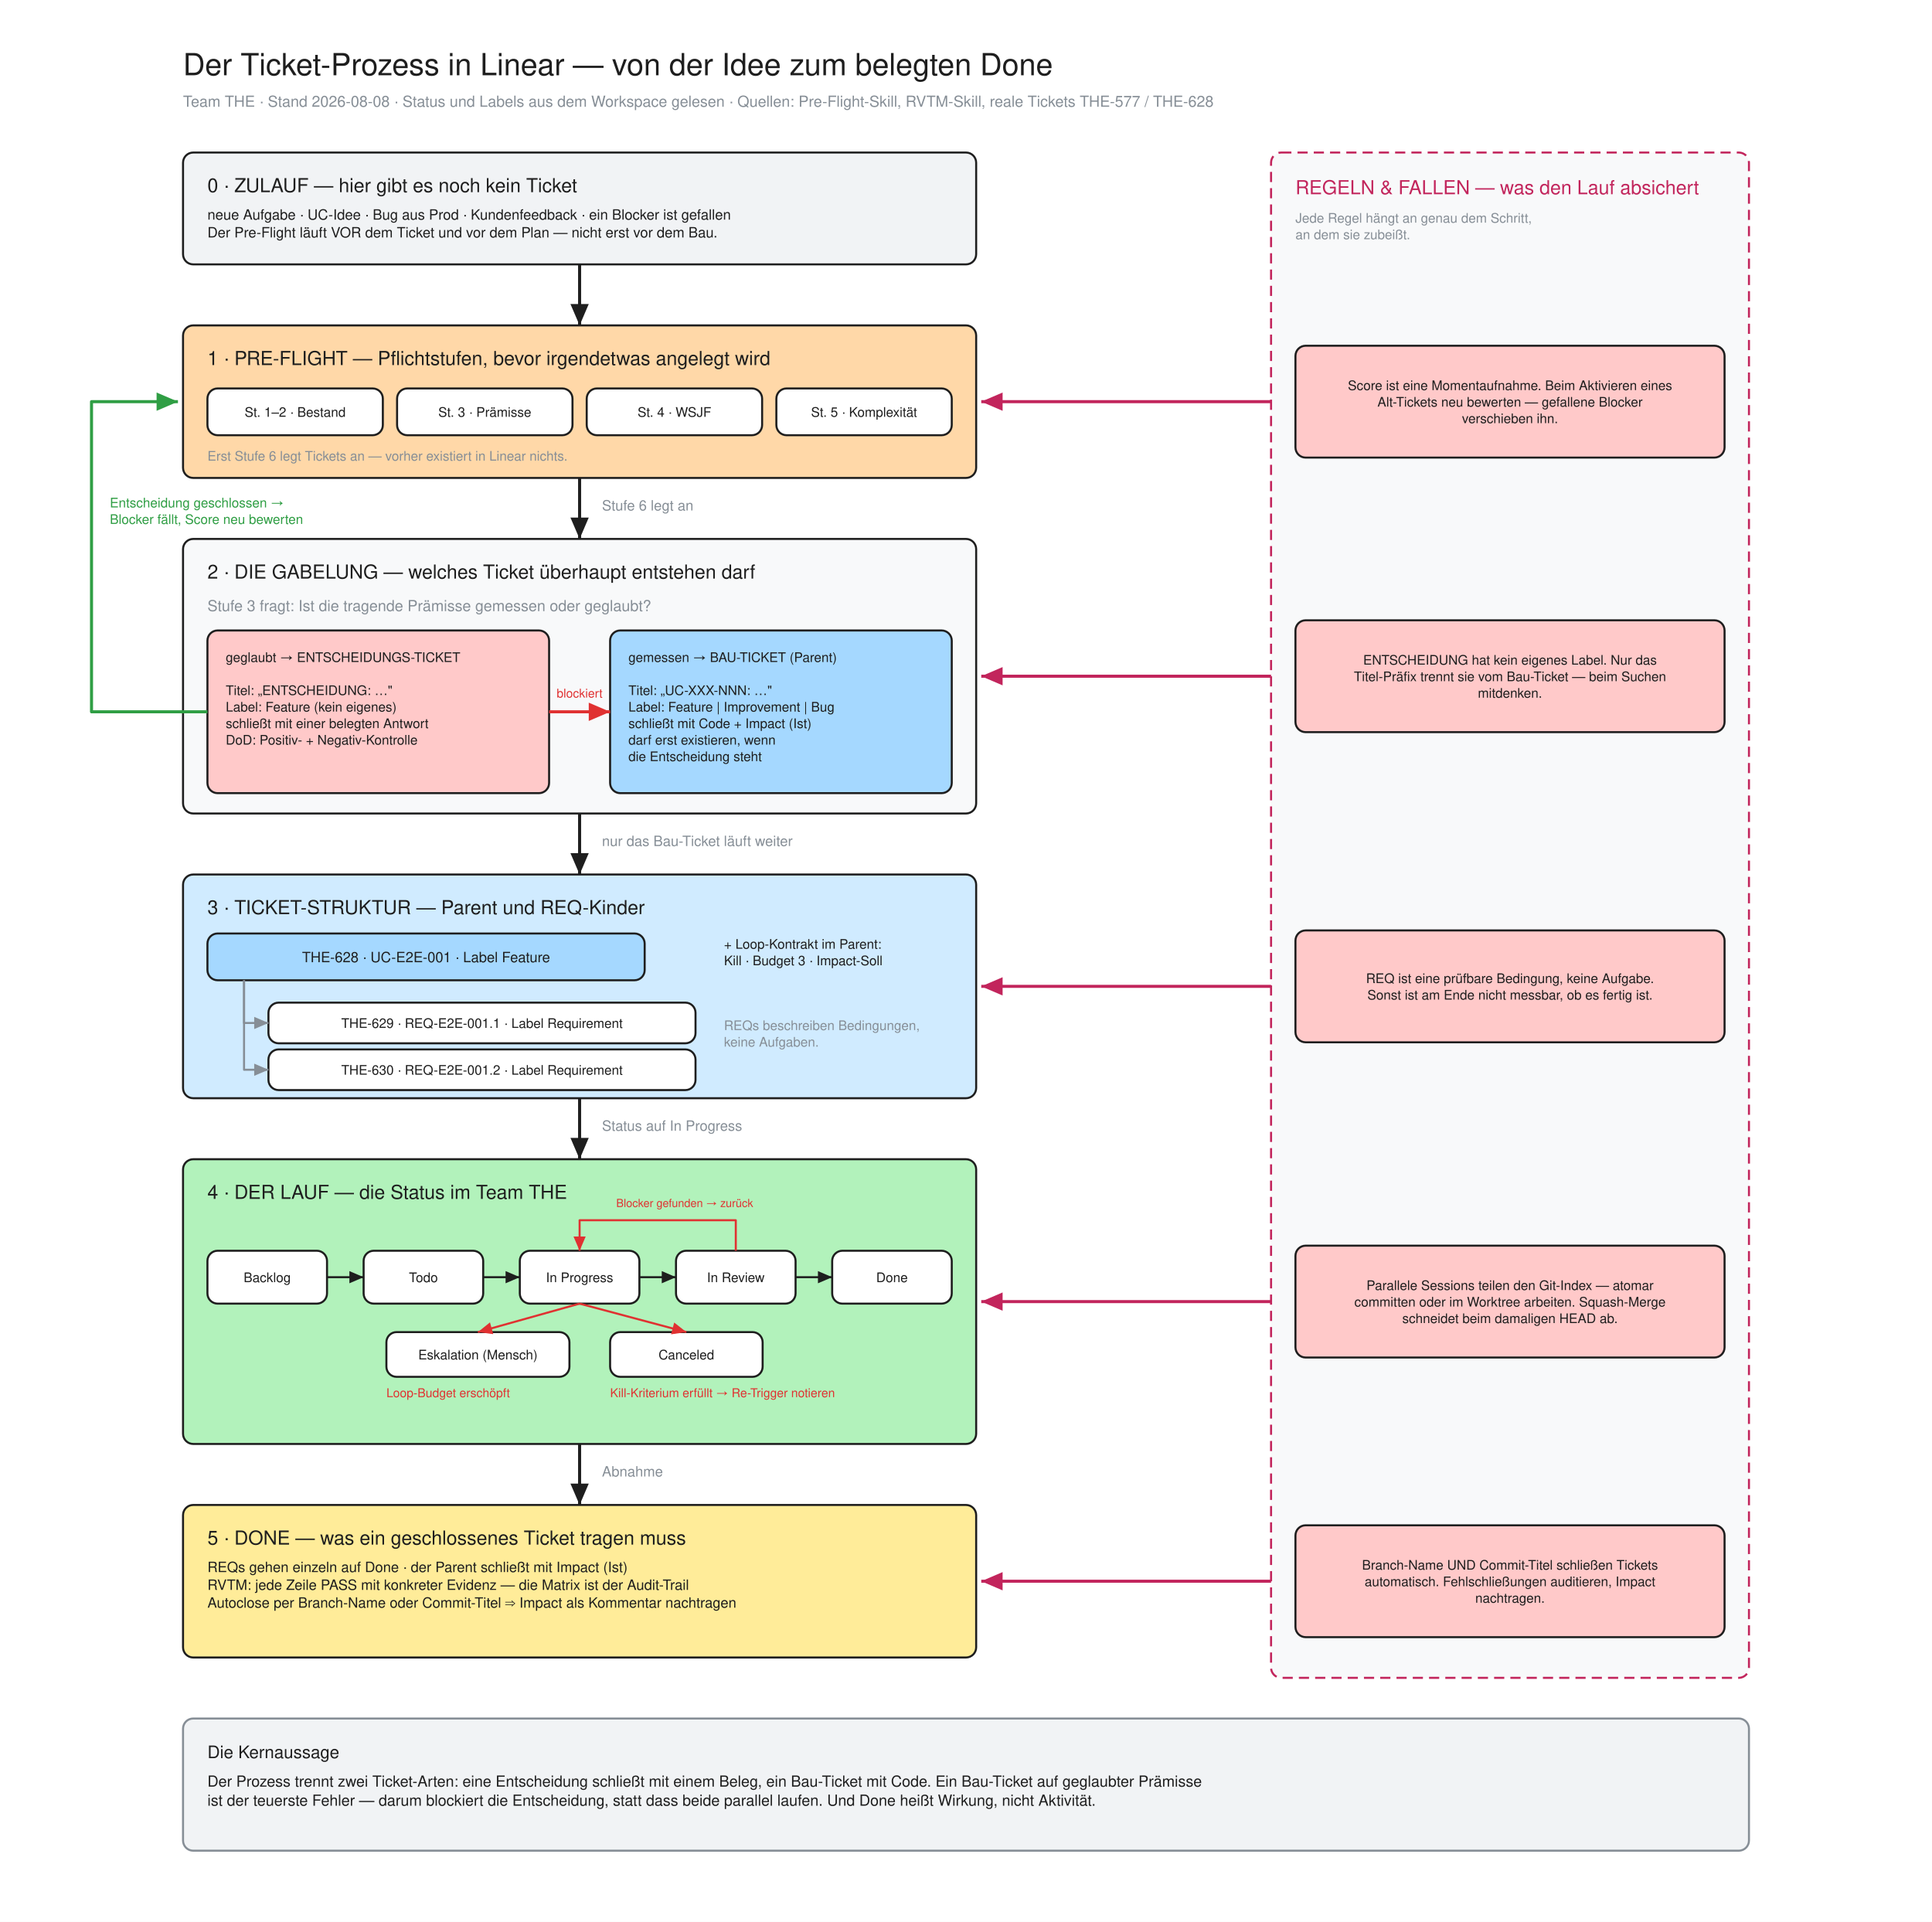
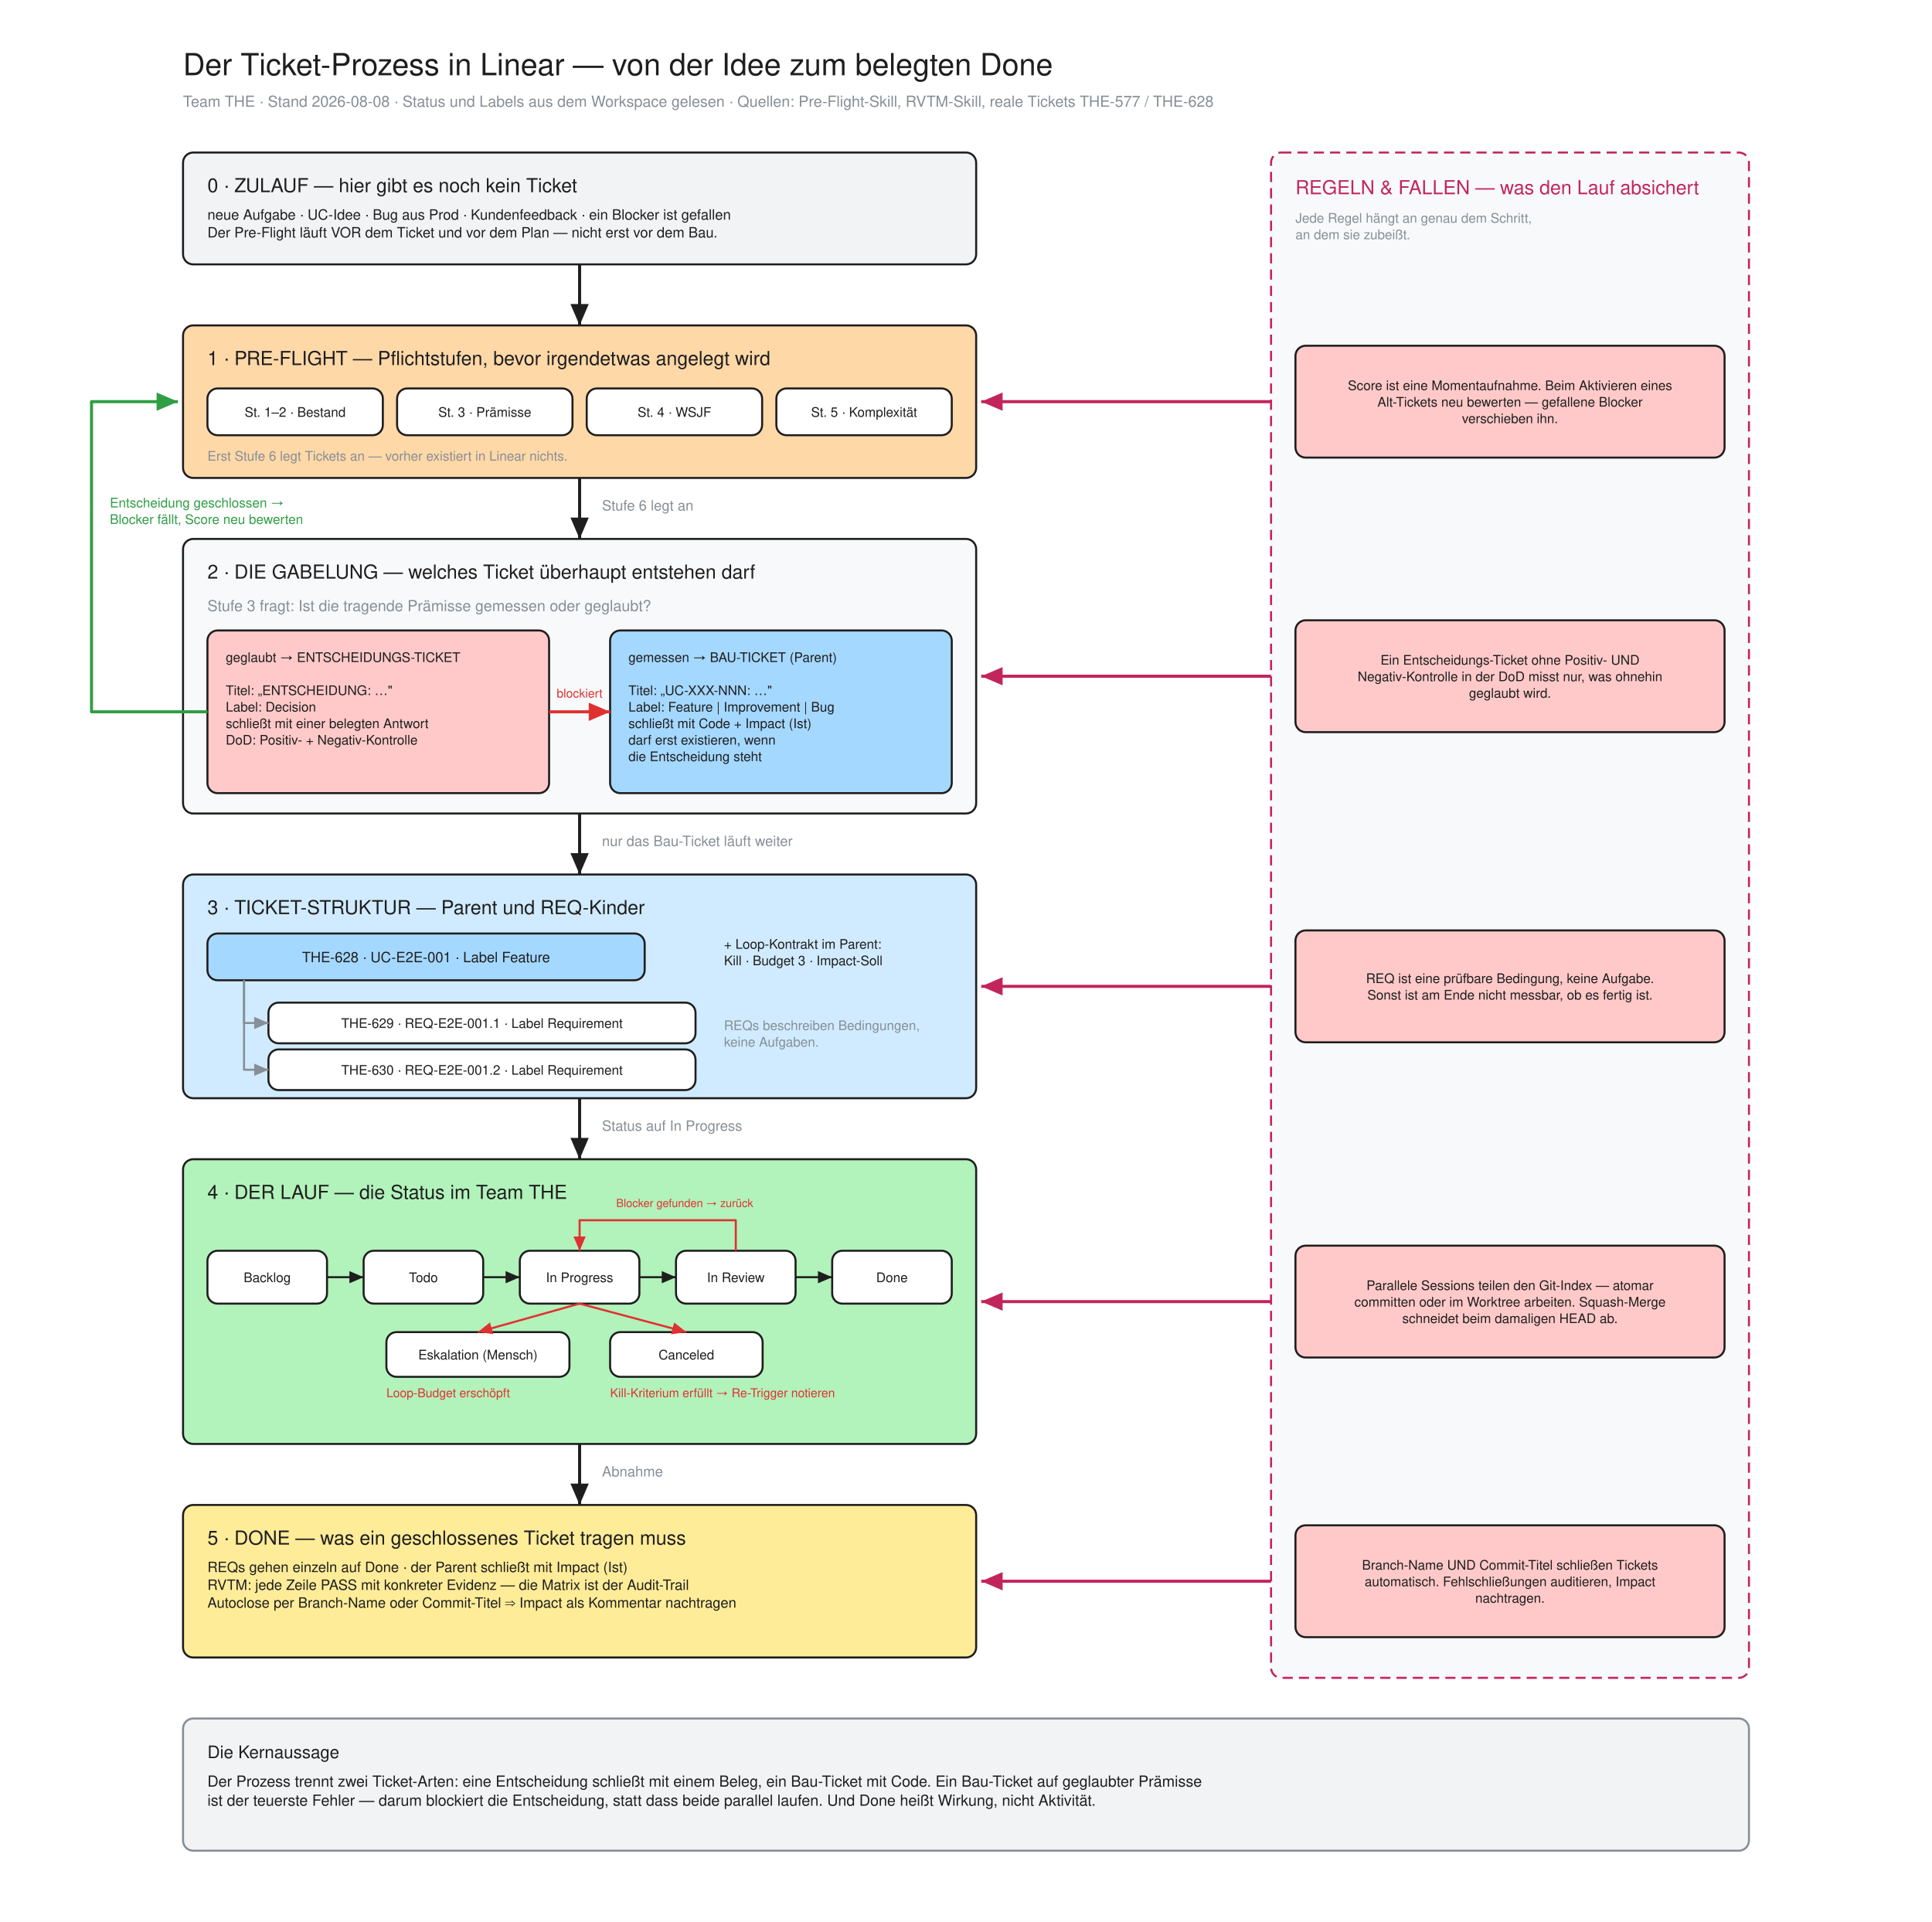
<svg xmlns="http://www.w3.org/2000/svg" width="1900" height="1890" viewBox="0 0 1900 1890" font-family="Segoe UI, Helvetica, sans-serif">
  <rect width="1900" height="1890" fill="#ffffff" />
  <defs>
    <marker id="ahe03131" markerWidth="9" markerHeight="9" refX="7" refY="3" orient="auto">
      <path d="M0,0 L7,3 L0,6 z" fill="#e03131" />
    </marker>
    <marker id="ah868e96" markerWidth="9" markerHeight="9" refX="7" refY="3" orient="auto">
      <path d="M0,0 L7,3 L0,6 z" fill="#868e96" />
    </marker>
    <marker id="ah1e1e1e" markerWidth="9" markerHeight="9" refX="7" refY="3" orient="auto">
      <path d="M0,0 L7,3 L0,6 z" fill="#1e1e1e" />
    </marker>
    <marker id="ahc2255c" markerWidth="9" markerHeight="9" refX="7" refY="3" orient="auto">
      <path d="M0,0 L7,3 L0,6 z" fill="#c2255c" />
    </marker>
    <marker id="ah2f9e44" markerWidth="9" markerHeight="9" refX="7" refY="3" orient="auto">
      <path d="M0,0 L7,3 L0,6 z" fill="#2f9e44" />
    </marker>
  </defs>
  <text x="180" y="74" font-size="30" fill="#1e1e1e" text-anchor="start">Der Ticket-Prozess in Linear — von der Idee zum belegten Done</text>
  <text x="180" y="105" font-size="15" fill="#868e96" text-anchor="start">Team THE · Stand 2026-08-08 · Status und Labels aus dem Workspace gelesen · Quellen: Pre-Flight-Skill, RVTM-Skill, reale Tickets THE-577 / THE-628</text>
  <rect x="180" y="150" width="780" height="110" rx="10" fill="#f1f3f5" stroke="#1e1e1e" stroke-width="2" />
  <text x="204" y="189" font-size="19" fill="#1e1e1e" text-anchor="start">0 · ZULAUF — hier gibt es noch kein Ticket</text>
  <text x="204" y="216" font-size="14" fill="#1e1e1e" text-anchor="start">neue Aufgabe · UC-Idee · Bug aus Prod · Kundenfeedback · ein Blocker ist gefallen</text>
  <text x="204" y="233.5" font-size="14" fill="#1e1e1e" text-anchor="start">Der Pre-Flight läuft VOR dem Ticket und vor dem Plan — nicht erst vor dem Bau.</text>
  <rect x="180" y="320" width="780" height="150" rx="10" fill="#ffd8a8" stroke="#1e1e1e" stroke-width="2" />
  <text x="204" y="359" font-size="19" fill="#1e1e1e" text-anchor="start">1 · PRE-FLIGHT — Pflichtstufen, bevor irgendetwas angelegt wird</text>
  <rect x="204" y="382" width="172.5" height="46" rx="10" fill="#ffffff" stroke="#1e1e1e" stroke-width="2" />
  <text x="290.25" y="409.875" font-size="13" fill="#1e1e1e" text-anchor="middle">St. 1–2 · Bestand</text>
  <rect x="390.5" y="382" width="172.5" height="46" rx="10" fill="#ffffff" stroke="#1e1e1e" stroke-width="2" />
  <text x="476.75" y="409.875" font-size="13" fill="#1e1e1e" text-anchor="middle">St. 3 · Prämisse</text>
  <rect x="577" y="382" width="172.5" height="46" rx="10" fill="#ffffff" stroke="#1e1e1e" stroke-width="2" />
  <text x="663.25" y="409.875" font-size="13" fill="#1e1e1e" text-anchor="middle">St. 4 · WSJF</text>
  <rect x="763.5" y="382" width="172.5" height="46" rx="10" fill="#ffffff" stroke="#1e1e1e" stroke-width="2" />
  <text x="849.75" y="409.875" font-size="13" fill="#1e1e1e" text-anchor="middle">St. 5 · Komplexität</text>
  <text x="204" y="453" font-size="13" fill="#868e96" text-anchor="start">Erst Stufe 6 legt Tickets an — vorher existiert in Linear nichts.</text>
  <rect x="180" y="530" width="780" height="270" rx="10" fill="#f8f9fa" stroke="#1e1e1e" stroke-width="2" />
  <text x="204" y="569" font-size="19" fill="#1e1e1e" text-anchor="start">2 · DIE GABELUNG — welches Ticket überhaupt entstehen darf</text>
  <text x="204" y="601" font-size="15" fill="#868e96" text-anchor="start">Stufe 3 fragt: Ist die tragende Prämisse gemessen oder geglaubt?</text>
  <rect x="204" y="620" width="336" height="160" rx="10" fill="#ffc9c9" stroke="#1e1e1e" stroke-width="2" />
  <text x="222" y="651" font-size="13" fill="#1e1e1e" text-anchor="start">geglaubt →  ENTSCHEIDUNGS-TICKET</text>
  <text x="222" y="667.25" font-size="13" fill="#1e1e1e" text-anchor="start" />
  <text x="222" y="683.5" font-size="13" fill="#1e1e1e" text-anchor="start">Titel: „ENTSCHEIDUNG: …"</text>
-   <text x="222" y="699.75" font-size="13" fill="#1e1e1e" text-anchor="start">Label: Feature (kein eigenes)</text>
+   <text x="222" y="699.75" font-size="13" fill="#1e1e1e" text-anchor="start">Label: Decision</text>
  <text x="222" y="716" font-size="13" fill="#1e1e1e" text-anchor="start">schließt mit einer belegten Antwort</text>
  <text x="222" y="732.25" font-size="13" fill="#1e1e1e" text-anchor="start">DoD: Positiv- + Negativ-Kontrolle</text>
  <rect x="600" y="620" width="336" height="160" rx="10" fill="#a5d8ff" stroke="#1e1e1e" stroke-width="2" />
  <text x="618" y="651" font-size="13" fill="#1e1e1e" text-anchor="start">gemessen →  BAU-TICKET (Parent)</text>
  <text x="618" y="667.25" font-size="13" fill="#1e1e1e" text-anchor="start" />
  <text x="618" y="683.5" font-size="13" fill="#1e1e1e" text-anchor="start">Titel: „UC-XXX-NNN: …"</text>
  <text x="618" y="699.75" font-size="13" fill="#1e1e1e" text-anchor="start">Label: Feature | Improvement | Bug</text>
  <text x="618" y="716" font-size="13" fill="#1e1e1e" text-anchor="start">schließt mit Code + Impact (Ist)</text>
  <text x="618" y="732.25" font-size="13" fill="#1e1e1e" text-anchor="start">darf erst existieren, wenn</text>
  <text x="618" y="748.5" font-size="13" fill="#1e1e1e" text-anchor="start">die Entscheidung steht</text>
  <polyline points="540,700 600,700" fill="none" stroke="#e03131" stroke-width="3" stroke-linejoin="round" marker-end="url(#ahe03131)" />
  <text x="570" y="686" font-size="12" fill="#e03131" text-anchor="middle">blockiert</text>
  <rect x="180" y="860" width="780" height="220" rx="10" fill="#d0ebff" stroke="#1e1e1e" stroke-width="2" />
  <text x="204" y="899" font-size="19" fill="#1e1e1e" text-anchor="start">3 · TICKET-STRUKTUR — Parent und REQ-Kinder</text>
  <rect x="204" y="918" width="430" height="46" rx="10" fill="#a5d8ff" stroke="#1e1e1e" stroke-width="2" />
  <text x="419" y="946.25" font-size="14" fill="#1e1e1e" text-anchor="middle">THE-628 · UC-E2E-001 · Label Feature</text>
  <rect x="264" y="986" width="420" height="40" rx="10" fill="#ffffff" stroke="#1e1e1e" stroke-width="2" />
  <text x="474" y="1010.875" font-size="13" fill="#1e1e1e" text-anchor="middle">THE-629 · REQ-E2E-001.1 · Label Requirement</text>
  <rect x="264" y="1032" width="420" height="40" rx="10" fill="#ffffff" stroke="#1e1e1e" stroke-width="2" />
  <text x="474" y="1056.875" font-size="13" fill="#1e1e1e" text-anchor="middle">THE-630 · REQ-E2E-001.2 · Label Requirement</text>
  <polyline points="240,964 240,1006 264,1006" fill="none" stroke="#868e96" stroke-width="2" stroke-linejoin="round" marker-end="url(#ah868e96)" />
  <polyline points="240,964 240,1052 264,1052" fill="none" stroke="#868e96" stroke-width="2" stroke-linejoin="round" marker-end="url(#ah868e96)" />
  <text x="712" y="933" font-size="13" fill="#1e1e1e" text-anchor="start">+ Loop-Kontrakt im Parent:</text>
  <text x="712" y="949.25" font-size="13" fill="#1e1e1e" text-anchor="start">Kill · Budget 3 · Impact-Soll</text>
  <text x="712" y="1013" font-size="13" fill="#868e96" text-anchor="start">REQs beschreiben Bedingungen,</text>
  <text x="712" y="1029.25" font-size="13" fill="#868e96" text-anchor="start">keine Aufgaben.</text>
  <rect x="180" y="1140" width="780" height="280" rx="10" fill="#b2f2bb" stroke="#1e1e1e" stroke-width="2" />
  <text x="204" y="1179" font-size="19" fill="#1e1e1e" text-anchor="start">4 · DER LAUF — die Status im Team THE</text>
  <rect x="204" y="1230" width="117.6" height="52" rx="10" fill="#ffffff" stroke="#1e1e1e" stroke-width="2" />
  <text x="262.8" y="1260.875" font-size="13" fill="#1e1e1e" text-anchor="middle">Backlog</text>
  <rect x="357.6" y="1230" width="117.6" height="52" rx="10" fill="#ffffff" stroke="#1e1e1e" stroke-width="2" />
  <text x="416.4" y="1260.875" font-size="13" fill="#1e1e1e" text-anchor="middle">Todo</text>
  <rect x="511.2" y="1230" width="117.6" height="52" rx="10" fill="#ffffff" stroke="#1e1e1e" stroke-width="2" />
  <text x="570" y="1260.875" font-size="13" fill="#1e1e1e" text-anchor="middle">In Progress</text>
  <rect x="664.8" y="1230" width="117.6" height="52" rx="10" fill="#ffffff" stroke="#1e1e1e" stroke-width="2" />
  <text x="723.6" y="1260.875" font-size="13" fill="#1e1e1e" text-anchor="middle">In Review</text>
  <rect x="818.4" y="1230" width="117.6" height="52" rx="10" fill="#ffffff" stroke="#1e1e1e" stroke-width="2" />
  <text x="877.2" y="1260.875" font-size="13" fill="#1e1e1e" text-anchor="middle">Done</text>
  <polyline points="321.6,1256 357.6,1256" fill="none" stroke="#1e1e1e" stroke-width="2" stroke-linejoin="round" marker-end="url(#ah1e1e1e)" />
  <polyline points="475.2,1256 511.2,1256" fill="none" stroke="#1e1e1e" stroke-width="2" stroke-linejoin="round" marker-end="url(#ah1e1e1e)" />
  <polyline points="628.8,1256 664.8,1256" fill="none" stroke="#1e1e1e" stroke-width="2" stroke-linejoin="round" marker-end="url(#ah1e1e1e)" />
  <polyline points="782.4,1256 818.4,1256" fill="none" stroke="#1e1e1e" stroke-width="2" stroke-linejoin="round" marker-end="url(#ah1e1e1e)" />
  <polyline points="723.6,1230 723.6,1200 570,1200 570,1230" fill="none" stroke="#e03131" stroke-width="2" stroke-linejoin="round" marker-end="url(#ahe03131)" />
  <text x="606" y="1187" font-size="11" fill="#e03131" text-anchor="start">Blocker gefunden → zurück</text>
  <rect x="380" y="1310" width="180" height="44" rx="10" fill="#ffffff" stroke="#1e1e1e" stroke-width="2" />
  <text x="470" y="1336.875" font-size="13" fill="#1e1e1e" text-anchor="middle">Eskalation (Mensch)</text>
  <polyline points="570,1282 470,1310" fill="none" stroke="#e03131" stroke-width="2" stroke-linejoin="round" marker-end="url(#ahe03131)" />
  <text x="380" y="1374" font-size="12" fill="#e03131" text-anchor="start">Loop-Budget erschöpft</text>
  <rect x="600" y="1310" width="150" height="44" rx="10" fill="#ffffff" stroke="#1e1e1e" stroke-width="2" />
  <text x="675" y="1336.875" font-size="13" fill="#1e1e1e" text-anchor="middle">Canceled</text>
  <polyline points="570,1282 675,1310" fill="none" stroke="#e03131" stroke-width="2" stroke-linejoin="round" marker-end="url(#ahe03131)" />
  <text x="600" y="1374" font-size="12" fill="#e03131" text-anchor="start">Kill-Kriterium erfüllt → Re-Trigger notieren</text>
  <rect x="180" y="1480" width="780" height="150" rx="10" fill="#ffec99" stroke="#1e1e1e" stroke-width="2" />
  <text x="204" y="1519" font-size="19" fill="#1e1e1e" text-anchor="start">5 · DONE — was ein geschlossenes Ticket tragen muss</text>
  <text x="204" y="1546" font-size="14" fill="#1e1e1e" text-anchor="start">REQs gehen einzeln auf Done · der Parent schließt mit Impact (Ist)</text>
  <text x="204" y="1563.5" font-size="14" fill="#1e1e1e" text-anchor="start">RVTM: jede Zeile PASS mit konkreter Evidenz — die Matrix ist der Audit-Trail</text>
  <text x="204" y="1581" font-size="14" fill="#1e1e1e" text-anchor="start">Autoclose per Branch-Name oder Commit-Titel ⇒ Impact als Kommentar nachtragen</text>
  <polyline points="570,260 570,320" fill="none" stroke="#1e1e1e" stroke-width="3" stroke-linejoin="round" marker-end="url(#ah1e1e1e)" />
  <polyline points="570,470 570,530" fill="none" stroke="#1e1e1e" stroke-width="3" stroke-linejoin="round" marker-end="url(#ah1e1e1e)" />
  <text x="592" y="502" font-size="14" fill="#868e96" text-anchor="start">Stufe 6 legt an</text>
  <polyline points="570,800 570,860" fill="none" stroke="#1e1e1e" stroke-width="3" stroke-linejoin="round" marker-end="url(#ah1e1e1e)" />
  <text x="592" y="832" font-size="14" fill="#868e96" text-anchor="start">nur das Bau-Ticket läuft weiter</text>
  <polyline points="570,1080 570,1140" fill="none" stroke="#1e1e1e" stroke-width="3" stroke-linejoin="round" marker-end="url(#ah1e1e1e)" />
  <text x="592" y="1112" font-size="14" fill="#868e96" text-anchor="start">Status auf In Progress</text>
  <polyline points="570,1420 570,1480" fill="none" stroke="#1e1e1e" stroke-width="3" stroke-linejoin="round" marker-end="url(#ah1e1e1e)" />
  <text x="592" y="1452" font-size="14" fill="#868e96" text-anchor="start">Abnahme</text>
  <rect x="1250" y="150" width="470" height="1500" rx="10" fill="#f8f9fa" stroke="#c2255c" stroke-width="2" stroke-dasharray="10 6" />
  <text x="1274" y="191" font-size="19" fill="#c2255c" text-anchor="start">REGELN &amp; FALLEN — was den Lauf absichert</text>
  <text x="1274" y="219" font-size="13" fill="#868e96" text-anchor="start">Jede Regel hängt an genau dem Schritt,</text>
  <text x="1274" y="235.25" font-size="13" fill="#868e96" text-anchor="start">an dem sie zubeißt.</text>
  <rect x="1274" y="340" width="422" height="110" rx="10" fill="#ffc9c9" stroke="#1e1e1e" stroke-width="2" />
  <text x="1485" y="383.625" font-size="13" fill="#1e1e1e" text-anchor="middle">Score ist eine Momentaufnahme. Beim Aktivieren eines</text>
  <text x="1485" y="399.875" font-size="13" fill="#1e1e1e" text-anchor="middle">Alt-Tickets neu bewerten — gefallene Blocker</text>
  <text x="1485" y="416.125" font-size="13" fill="#1e1e1e" text-anchor="middle">verschieben ihn.</text>
  <polyline points="1250,395 965,395" fill="none" stroke="#c2255c" stroke-width="3" stroke-linejoin="round" marker-end="url(#ahc2255c)" />
  <rect x="1274" y="610" width="422" height="110" rx="10" fill="#ffc9c9" stroke="#1e1e1e" stroke-width="2" />
-   <text x="1485" y="653.625" font-size="13" fill="#1e1e1e" text-anchor="middle">ENTSCHEIDUNG hat kein eigenes Label. Nur das</text>
-   <text x="1485" y="669.875" font-size="13" fill="#1e1e1e" text-anchor="middle">Titel-Präfix trennt sie vom Bau-Ticket — beim Suchen</text>
-   <text x="1485" y="686.125" font-size="13" fill="#1e1e1e" text-anchor="middle">mitdenken.</text>
+   <text x="1485" y="653.625" font-size="13" fill="#1e1e1e" text-anchor="middle">Ein Entscheidungs-Ticket ohne Positiv- UND</text>
+   <text x="1485" y="669.875" font-size="13" fill="#1e1e1e" text-anchor="middle">Negativ-Kontrolle in der DoD misst nur, was ohnehin</text>
+   <text x="1485" y="686.125" font-size="13" fill="#1e1e1e" text-anchor="middle">geglaubt wird.</text>
  <polyline points="1250,665 965,665" fill="none" stroke="#c2255c" stroke-width="3" stroke-linejoin="round" marker-end="url(#ahc2255c)" />
  <rect x="1274" y="915" width="422" height="110" rx="10" fill="#ffc9c9" stroke="#1e1e1e" stroke-width="2" />
  <text x="1485" y="966.75" font-size="13" fill="#1e1e1e" text-anchor="middle">REQ ist eine prüfbare Bedingung, keine Aufgabe.</text>
  <text x="1485" y="983" font-size="13" fill="#1e1e1e" text-anchor="middle">Sonst ist am Ende nicht messbar, ob es fertig ist.</text>
  <polyline points="1250,970 965,970" fill="none" stroke="#c2255c" stroke-width="3" stroke-linejoin="round" marker-end="url(#ahc2255c)" />
  <rect x="1274" y="1225" width="422" height="110" rx="10" fill="#ffc9c9" stroke="#1e1e1e" stroke-width="2" />
  <text x="1485" y="1268.625" font-size="13" fill="#1e1e1e" text-anchor="middle">Parallele Sessions teilen den Git-Index — atomar</text>
  <text x="1485" y="1284.875" font-size="13" fill="#1e1e1e" text-anchor="middle">committen oder im Worktree arbeiten. Squash-Merge</text>
  <text x="1485" y="1301.125" font-size="13" fill="#1e1e1e" text-anchor="middle">schneidet beim damaligen HEAD ab.</text>
  <polyline points="1250,1280 965,1280" fill="none" stroke="#c2255c" stroke-width="3" stroke-linejoin="round" marker-end="url(#ahc2255c)" />
  <rect x="1274" y="1500" width="422" height="110" rx="10" fill="#ffc9c9" stroke="#1e1e1e" stroke-width="2" />
  <text x="1485" y="1543.625" font-size="13" fill="#1e1e1e" text-anchor="middle">Branch-Name UND Commit-Titel schließen Tickets</text>
  <text x="1485" y="1559.875" font-size="13" fill="#1e1e1e" text-anchor="middle">automatisch. Fehlschließungen auditieren, Impact</text>
  <text x="1485" y="1576.125" font-size="13" fill="#1e1e1e" text-anchor="middle">nachtragen.</text>
  <polyline points="1250,1555 965,1555" fill="none" stroke="#c2255c" stroke-width="3" stroke-linejoin="round" marker-end="url(#ahc2255c)" />
  <polyline points="204,700 90,700 90,395 175,395" fill="none" stroke="#2f9e44" stroke-width="3" stroke-linejoin="round" marker-end="url(#ah2f9e44)" />
  <text x="108" y="499" font-size="13" fill="#2f9e44" text-anchor="start">Entscheidung geschlossen →</text>
  <text x="108" y="515.25" font-size="13" fill="#2f9e44" text-anchor="start">Blocker fällt, Score neu bewerten</text>
  <rect x="180" y="1690" width="1540" height="130" rx="10" fill="#f1f3f5" stroke="#868e96" stroke-width="2" />
  <text x="204" y="1729" font-size="17" fill="#1e1e1e" text-anchor="start">Die Kernaussage</text>
  <text x="204" y="1757" font-size="15" fill="#1e1e1e" text-anchor="start">Der Prozess trennt zwei Ticket-Arten: eine Entscheidung schließt mit einem Beleg, ein Bau-Ticket mit Code. Ein Bau-Ticket auf geglaubter Prämisse</text>
  <text x="204" y="1775.75" font-size="15" fill="#1e1e1e" text-anchor="start">ist der teuerste Fehler — darum blockiert die Entscheidung, statt dass beide parallel laufen. Und Done heißt Wirkung, nicht Aktivität.</text>
</svg>
